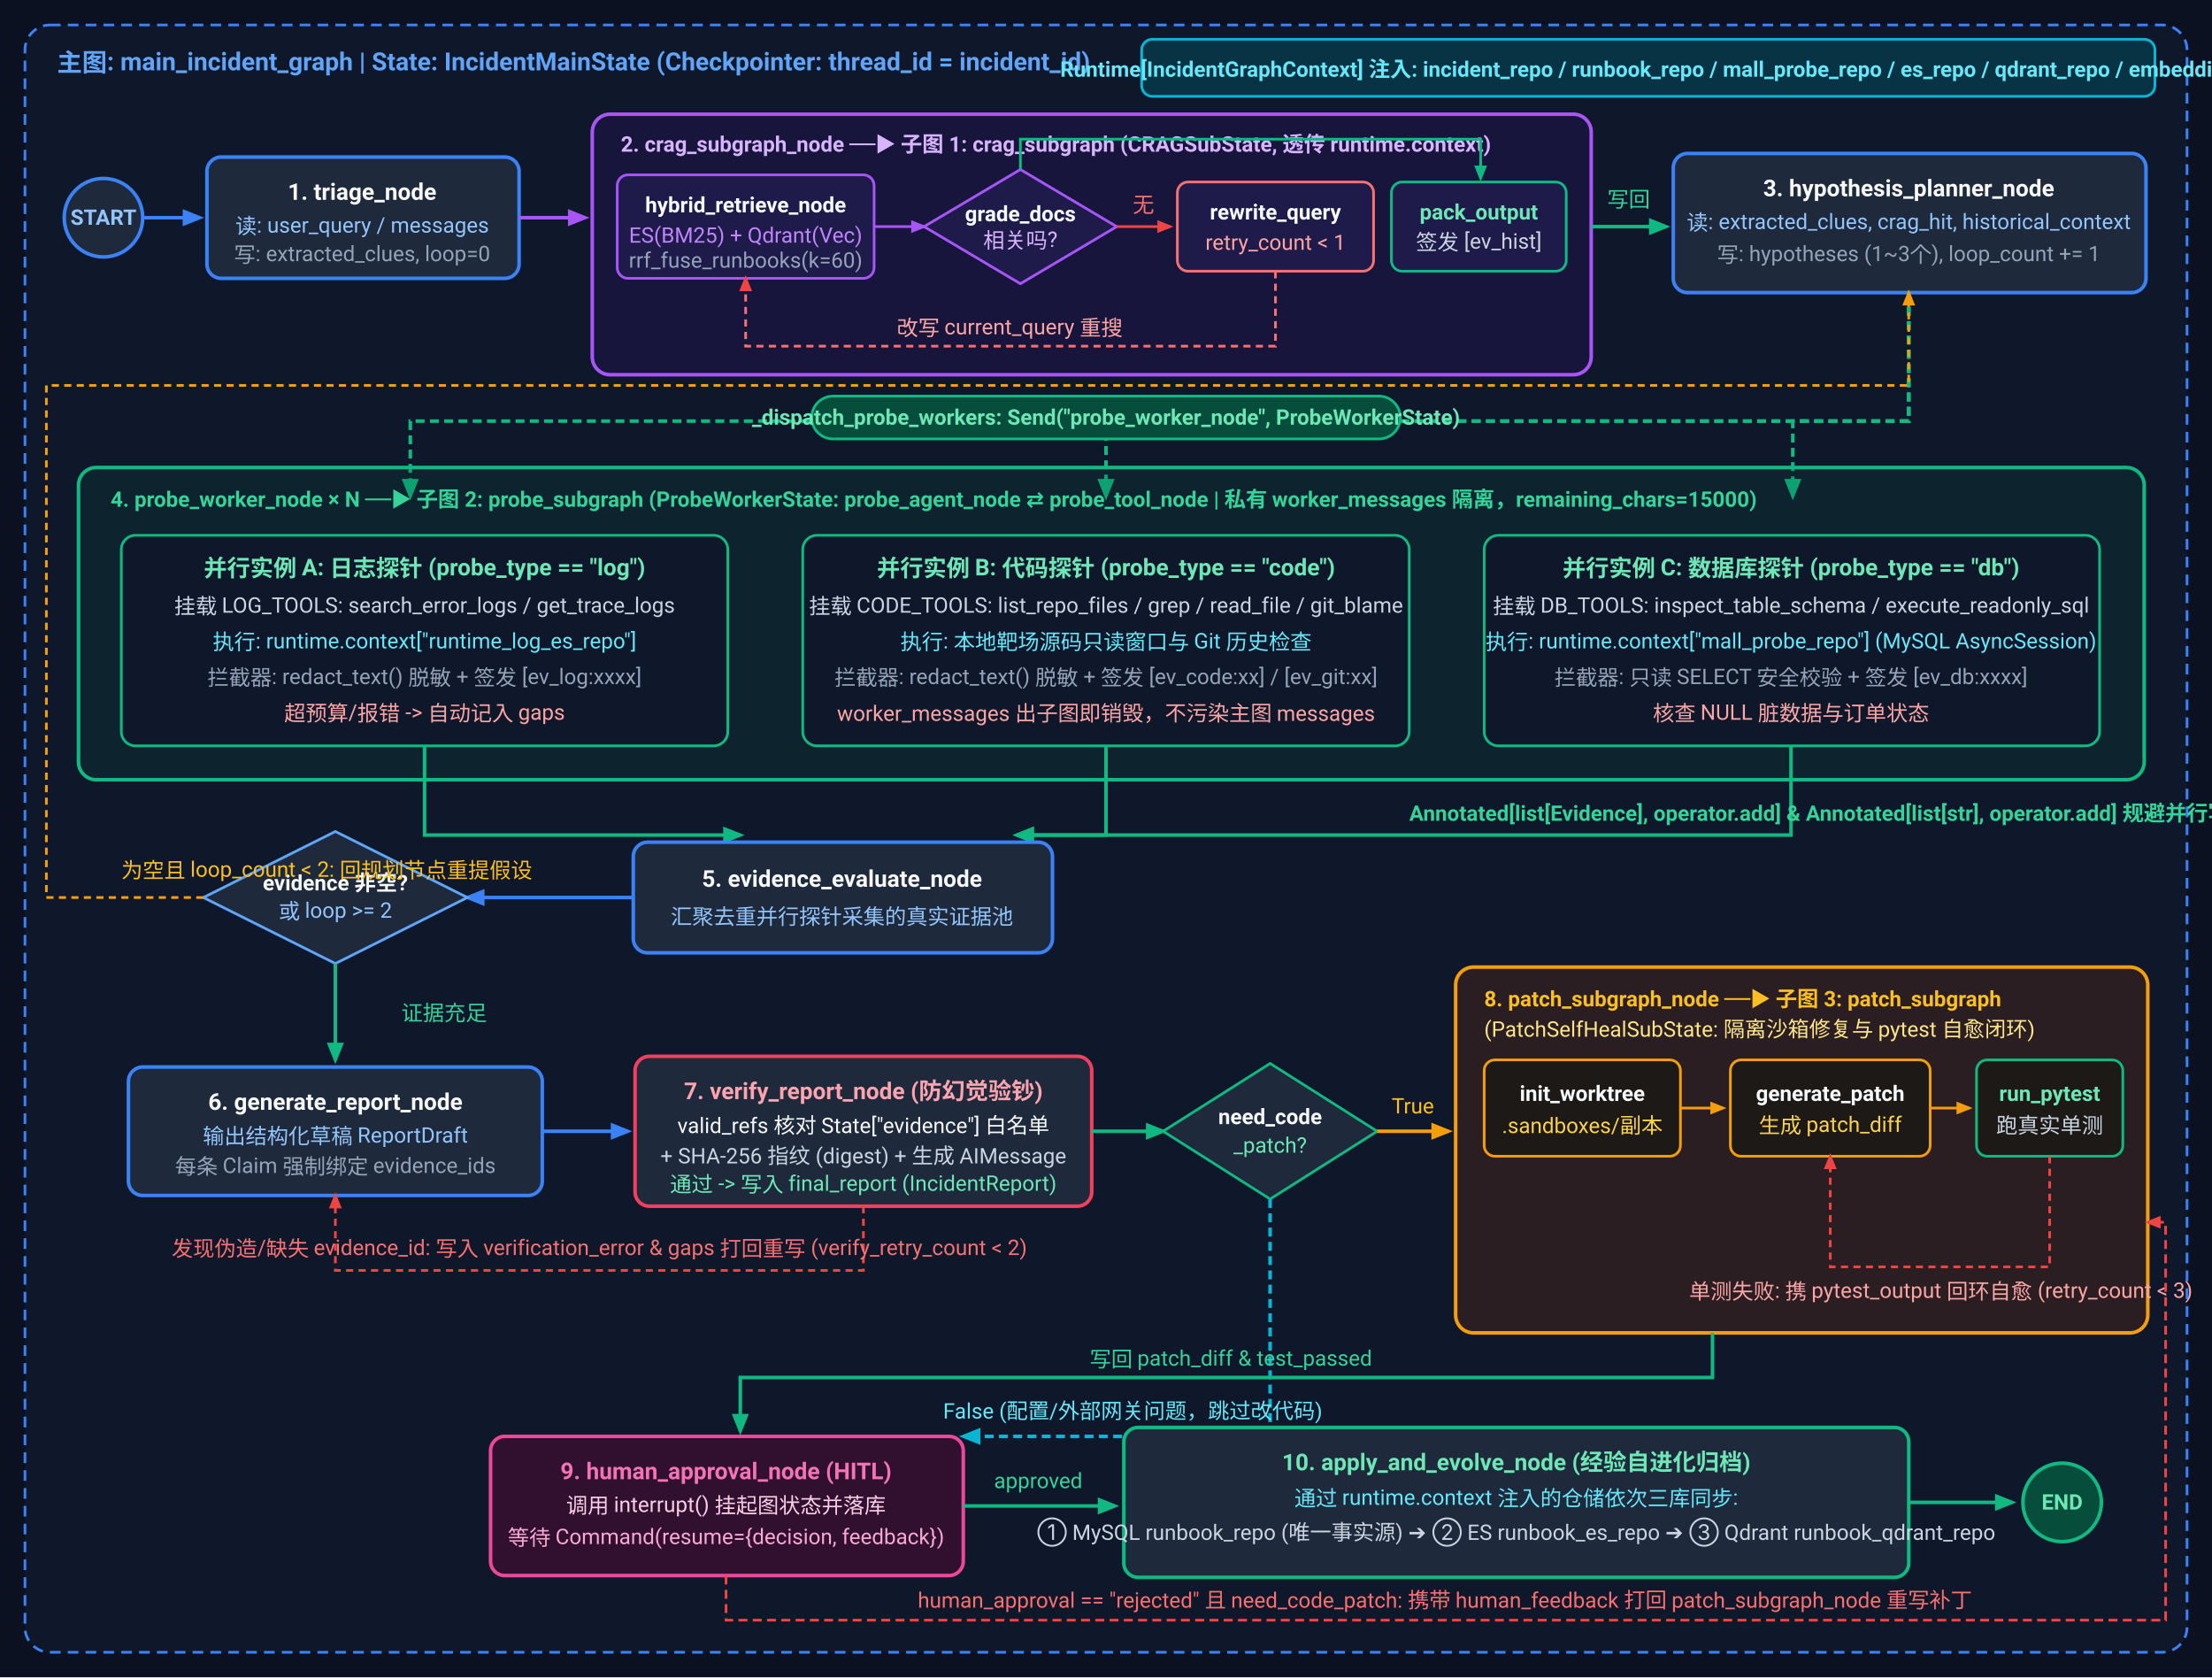
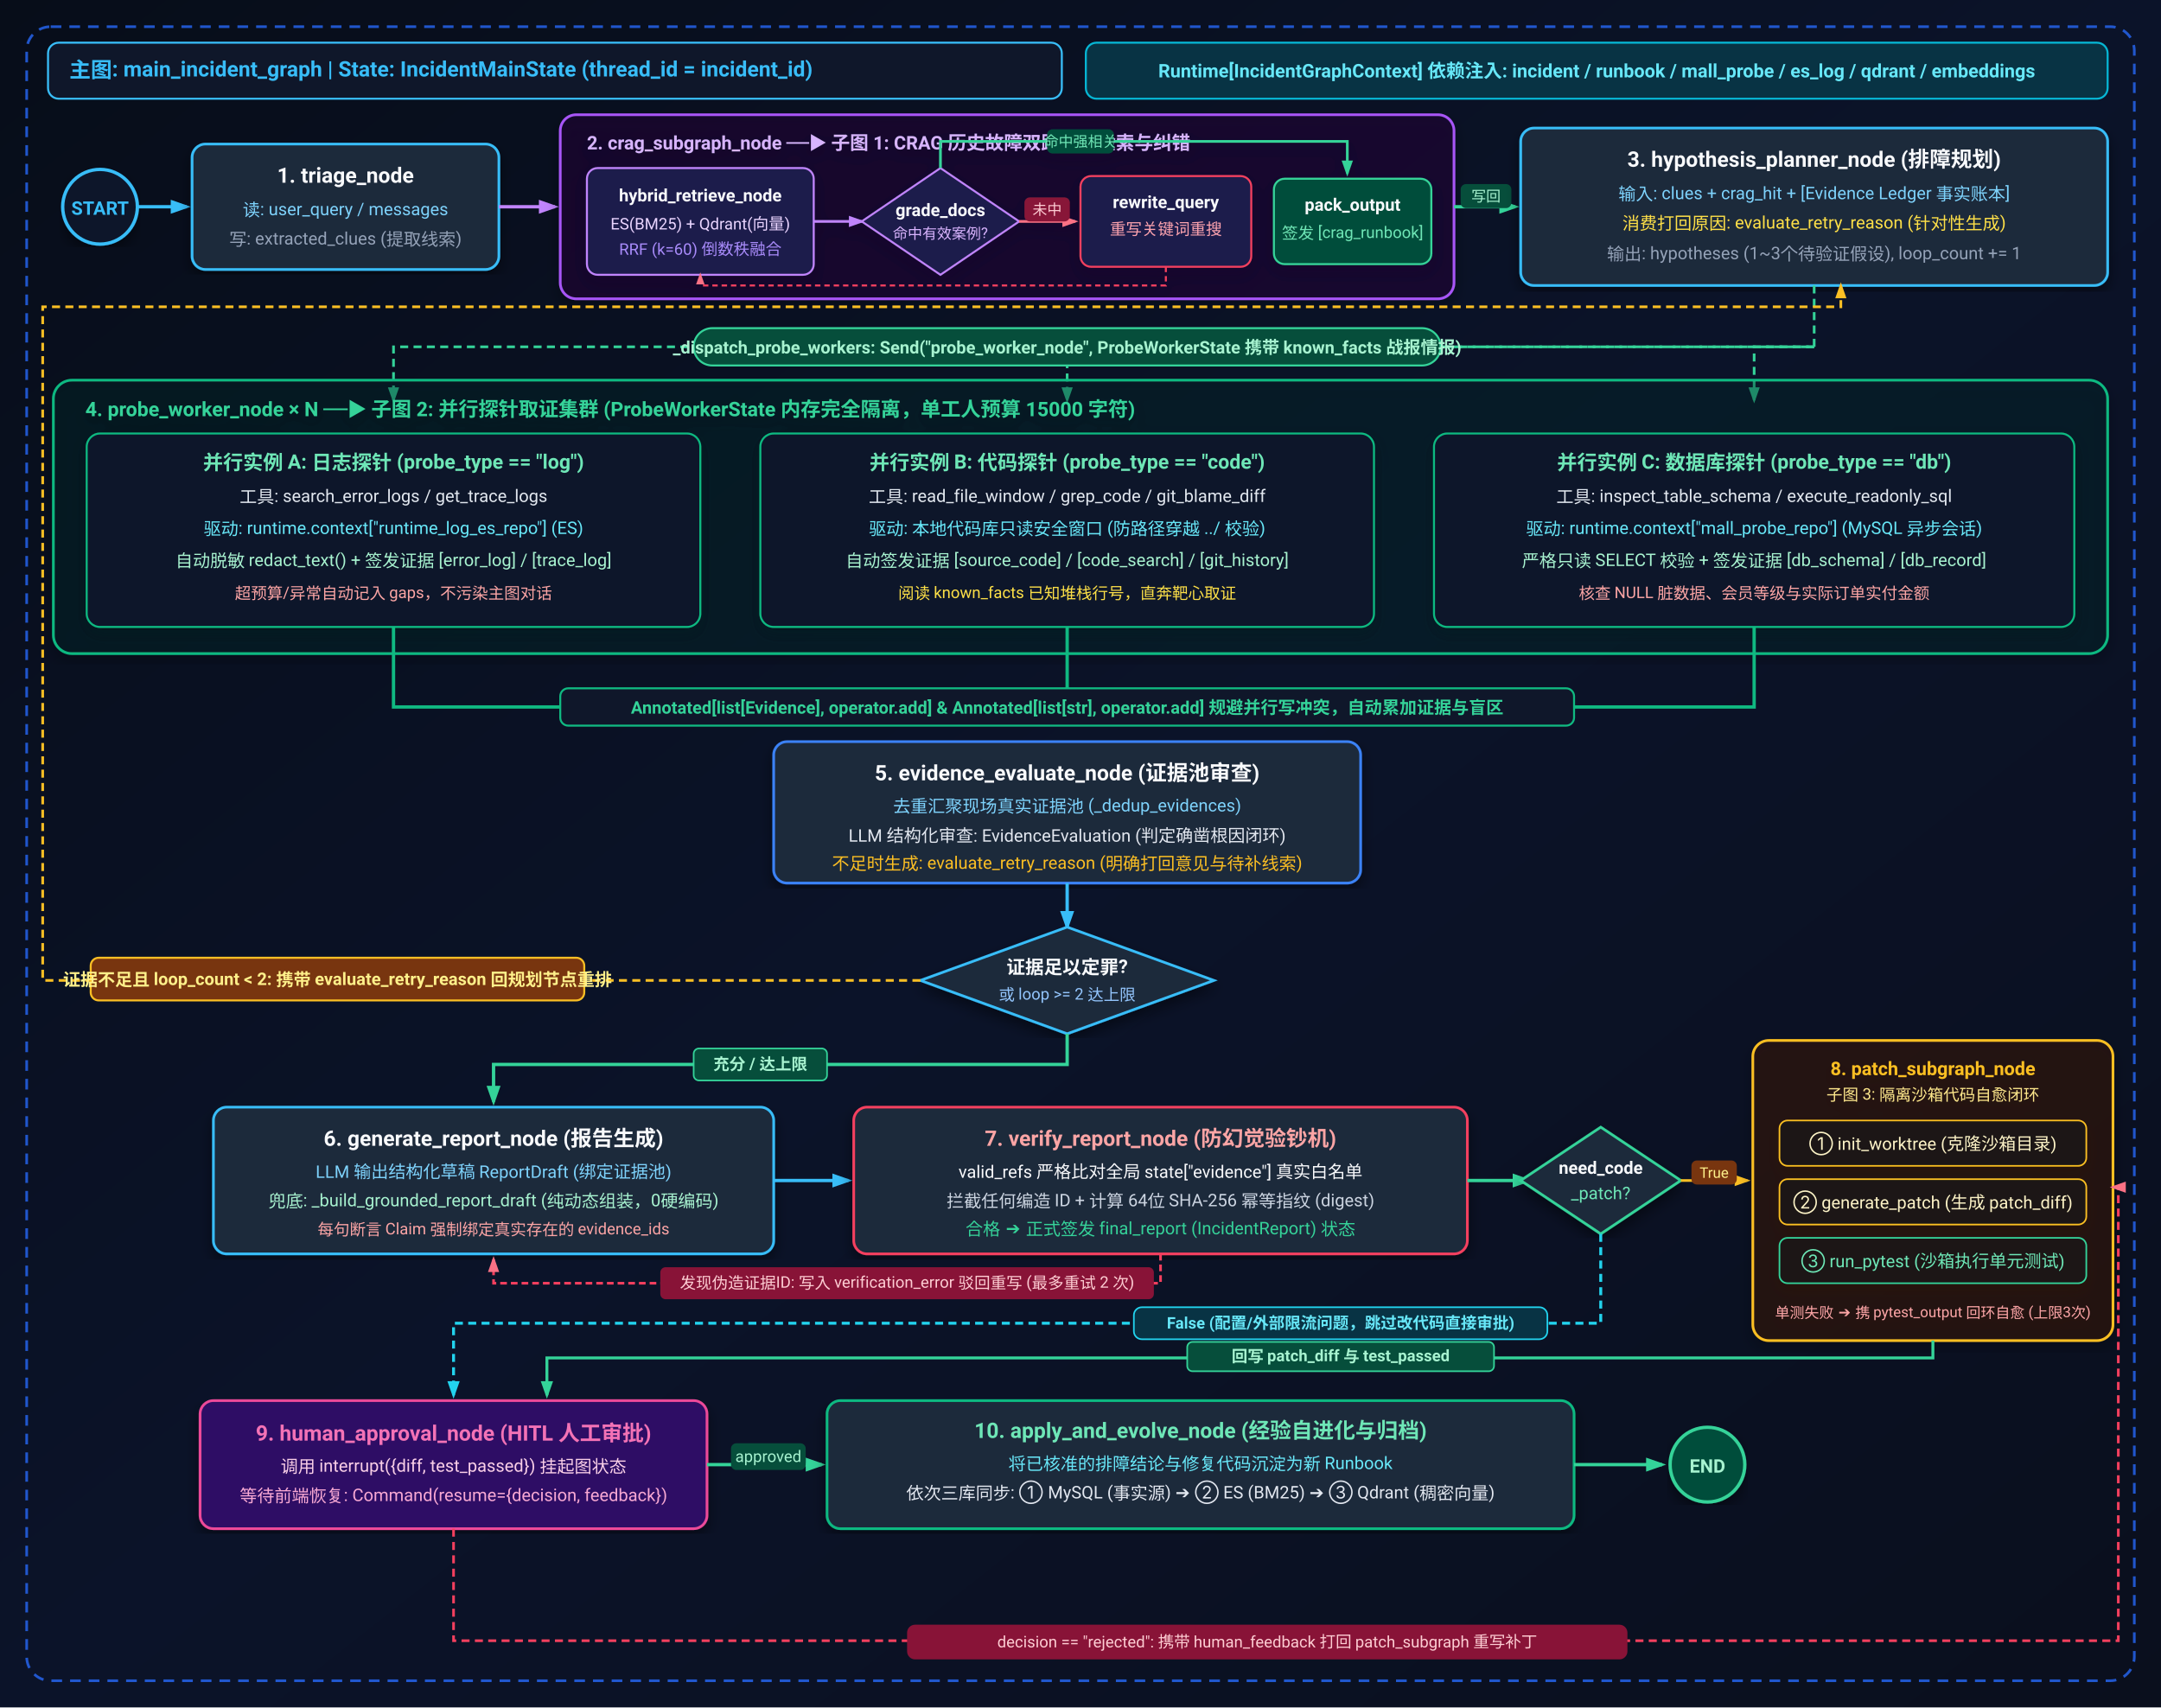
- <svg xmlns="http://www.w3.org/2000/svg" viewBox="0 0 1240 940" width="1240" height="940" font-family="system-ui, -apple-system, 'Segoe UI', Roboto, 'Microsoft YaHei', sans-serif">
+ <svg xmlns="http://www.w3.org/2000/svg" viewBox="0 0 1620 1280" width="1620" height="1280" font-family="system-ui, -apple-system, 'Segoe UI', Roboto, 'Microsoft YaHei', sans-serif">
  <defs>
-     <marker id="arrow-blue" viewBox="0 0 10 10" refX="8" refY="5" markerWidth="6" markerHeight="6" orient="auto-start-reverse">
-       <path d="M 0 1 L 10 5 L 0 9 z" fill="#3b82f6" />
-     </marker>
-     <marker id="arrow-purple" viewBox="0 0 10 10" refX="8" refY="5" markerWidth="6" markerHeight="6" orient="auto-start-reverse">
-       <path d="M 0 1 L 10 5 L 0 9 z" fill="#a855f7" />
-     </marker>
-     <marker id="arrow-green" viewBox="0 0 10 10" refX="8" refY="5" markerWidth="6" markerHeight="6" orient="auto-start-reverse">
-       <path d="M 0 1 L 10 5 L 0 9 z" fill="#10b981" />
-     </marker>
-     <marker id="arrow-amber" viewBox="0 0 10 10" refX="8" refY="5" markerWidth="6" markerHeight="6" orient="auto-start-reverse">
-       <path d="M 0 1 L 10 5 L 0 9 z" fill="#f59e0b" />
-     </marker>
-     <marker id="arrow-red" viewBox="0 0 10 10" refX="8" refY="5" markerWidth="6" markerHeight="6" orient="auto-start-reverse">
-       <path d="M 0 1 L 10 5 L 0 9 z" fill="#ef4444" />
-     </marker>
-     <marker id="arrow-cyan" viewBox="0 0 10 10" refX="8" refY="5" markerWidth="6" markerHeight="6" orient="auto-start-reverse">
-       <path d="M 0 1 L 10 5 L 0 9 z" fill="#06b6d4" />
-     </marker>
+     <linearGradient id="bg-grad" x1="0%" y1="0%" x2="100%" y2="100%">
+       <stop offset="0%" stop-color="#070d19" />
+       <stop offset="50%" stop-color="#0b1329" />
+       <stop offset="100%" stop-color="#0a0f1d" />
+     </linearGradient>
+     <marker id="arr-blue" viewBox="0 0 10 10" refX="8" refY="5" markerWidth="6" markerHeight="6" orient="auto-start-reverse">
+       <path d="M 0 1.5 L 10 5 L 0 8.5 z" fill="#38bdf8" />
+     </marker>
+     <marker id="arr-purple" viewBox="0 0 10 10" refX="8" refY="5" markerWidth="6" markerHeight="6" orient="auto-start-reverse">
+       <path d="M 0 1.5 L 10 5 L 0 8.5 z" fill="#c084fc" />
+     </marker>
+     <marker id="arr-green" viewBox="0 0 10 10" refX="8" refY="5" markerWidth="6" markerHeight="6" orient="auto-start-reverse">
+       <path d="M 0 1.5 L 10 5 L 0 8.5 z" fill="#34d399" />
+     </marker>
+     <marker id="arr-amber" viewBox="0 0 10 10" refX="8" refY="5" markerWidth="6" markerHeight="6" orient="auto-start-reverse">
+       <path d="M 0 1.5 L 10 5 L 0 8.5 z" fill="#fbbf24" />
+     </marker>
+     <marker id="arr-rose" viewBox="0 0 10 10" refX="8" refY="5" markerWidth="6" markerHeight="6" orient="auto-start-reverse">
+       <path d="M 0 1.5 L 10 5 L 0 8.5 z" fill="#fb7185" />
+     </marker>
+     <marker id="arr-cyan" viewBox="0 0 10 10" refX="8" refY="5" markerWidth="6" markerHeight="6" orient="auto-start-reverse">
+       <path d="M 0 1.5 L 10 5 L 0 8.5 z" fill="#22d3ee" />
+     </marker>
+     <filter id="card-shadow" x="-4%" y="-4%" width="108%" height="108%">
+       <feDropShadow dx="0" dy="5" stdDeviation="5" flood-color="#000000" flood-opacity="0.45" />
+     </filter>
  </defs>
-   <rect x="0" y="0" width="1240" height="940" fill="#0b1120" />
-   <rect x="14" y="14" width="1212" height="912" rx="14" fill="#0f172a" stroke="#3b82f6" stroke-width="1.5" stroke-dasharray="6 4" />
-   <text x="32" y="40" fill="#60a5fa" font-size="14" font-weight="bold">
-     主图: main_incident_graph | State: IncidentMainState (Checkpointer: thread_id = incident_id)
-   </text>
-   <rect x="640" y="22" width="568" height="32" rx="6" fill="#083344" stroke="#06b6d4" stroke-width="1.5" />
-   <text x="924" y="43" text-anchor="middle" fill="#67e8f9" font-size="12" font-weight="bold">
-     Runtime[IncidentGraphContext] 注入: incident_repo / runbook_repo / mall_probe_repo / es_repo / qdrant_repo / embedding
-   </text>
-   <circle cx="58" cy="122" r="22" fill="#1e293b" stroke="#3b82f6" stroke-width="2" />
-   <text x="58" y="126" text-anchor="middle" fill="#93c5fd" font-size="12" font-weight="bold">START</text>
-   <line x1="80" y1="122" x2="112" y2="122" stroke="#3b82f6" stroke-width="2" marker-end="url(#arrow-blue)" />
-   <rect x="116" y="88" width="175" height="68" rx="8" fill="#1e293b" stroke="#3b82f6" stroke-width="2" />
-   <text x="203" y="112" text-anchor="middle" fill="#f8fafc" font-size="13" font-weight="bold">1. triage_node</text>
-   <text x="203" y="131" text-anchor="middle" fill="#93c5fd" font-size="12">读: user_query / messages</text>
-   <text x="203" y="147" text-anchor="middle" fill="#94a3b8" font-size="12">写: extracted_clues, loop=0</text>
-   <line x1="291" y1="122" x2="328" y2="122" stroke="#a855f7" stroke-width="2" marker-end="url(#arrow-purple)" />
-   <rect x="332" y="64" width="560" height="146" rx="10" fill="#2e1065" fill-opacity="0.32" stroke="#a855f7" stroke-width="2" />
-   <text x="348" y="85" fill="#d8b4fe" font-size="12" font-weight="bold">
-     2. crag_subgraph_node ──► 子图 1: crag_subgraph (CRAGSubState, 透传 runtime.context)
-   </text>
-   <rect x="346" y="98" width="144" height="58" rx="6" fill="#1e1b4b" stroke="#a855f7" stroke-width="1.5" />
-   <text x="418" y="119" text-anchor="middle" fill="#f8fafc" font-size="12" font-weight="bold">hybrid_retrieve_node</text>
-   <text x="418" y="136" text-anchor="middle" fill="#c084fc" font-size="12">ES(BM25) + Qdrant(Vec)</text>
-   <text x="418" y="150" text-anchor="middle" fill="#94a3b8" font-size="12">rrf_fuse_runbooks(k=60)</text>
-   <line x1="490" y1="127" x2="518" y2="127" stroke="#a855f7" stroke-width="1.5" marker-end="url(#arrow-purple)" />
-   <polygon points="572,95 626,127 572,159 518,127" fill="#1e1b4b" stroke="#a855f7" stroke-width="1.5" />
-   <text x="572" y="124" text-anchor="middle" fill="#f8fafc" font-size="12" font-weight="bold">grade_docs</text>
-   <text x="572" y="139" text-anchor="middle" fill="#d8b4fe" font-size="12">相关吗?</text>
-   <line x1="626" y1="127" x2="656" y2="127" stroke="#ef4444" stroke-width="1.5" marker-end="url(#arrow-red)" />
-   <text x="641" y="119" text-anchor="middle" fill="#f87171" font-size="12">无</text>
-   <rect x="660" y="102" width="110" height="50" rx="6" fill="#1e1b4b" stroke="#f87171" stroke-width="1.5" />
-   <text x="715" y="123" text-anchor="middle" fill="#f8fafc" font-size="12" font-weight="bold">rewrite_query</text>
-   <text x="715" y="140" text-anchor="middle" fill="#fca5a5" font-size="12">retry_count &lt; 1</text>
-   <path d="M 715 152 L 715 194 L 418 194 L 418 156" fill="none" stroke="#f87171" stroke-width="1.5" stroke-dasharray="4 3" marker-end="url(#arrow-red)" />
-   <text x="566" y="188" text-anchor="middle" fill="#fca5a5" font-size="12">改写 current_query 重搜</text>
-   <path d="M 572 95 L 572 78 L 830 78 L 830 100" fill="none" stroke="#10b981" stroke-width="1.5" marker-end="url(#arrow-green)" />
-   <rect x="780" y="102" width="98" height="50" rx="6" fill="#1e1b4b" stroke="#10b981" stroke-width="1.5" />
-   <text x="829" y="123" text-anchor="middle" fill="#6ee7b7" font-size="12" font-weight="bold">pack_output</text>
-   <text x="829" y="140" text-anchor="middle" fill="#cbd5e1" font-size="12">签发 [ev_hist]</text>
-   <line x1="892" y1="127" x2="934" y2="127" stroke="#10b981" stroke-width="2" marker-end="url(#arrow-green)" />
-   <text x="913" y="116" text-anchor="middle" fill="#34d399" font-size="12">写回</text>
-   <rect x="938" y="86" width="265" height="78" rx="8" fill="#1e293b" stroke="#3b82f6" stroke-width="2" />
-   <text x="1070" y="110" text-anchor="middle" fill="#f8fafc" font-size="13" font-weight="bold">3. hypothesis_planner_node</text>
-   <text x="1070" y="129" text-anchor="middle" fill="#93c5fd" font-size="12">读: extracted_clues, crag_hit, historical_context</text>
-   <text x="1070" y="147" text-anchor="middle" fill="#94a3b8" font-size="12">写: hypotheses (1~3个), loop_count += 1</text>
-   <path d="M 1070 164 L 1070 236 L 230 236 L 230 278" fill="none" stroke="#10b981" stroke-width="2" stroke-dasharray="5 3" marker-end="url(#arrow-green)" />
-   <path d="M 1070 164 L 1070 236 L 620 236 L 620 278" fill="none" stroke="#10b981" stroke-width="2" stroke-dasharray="5 3" marker-end="url(#arrow-green)" />
-   <path d="M 1070 164 L 1070 236 L 1005 236 L 1005 278" fill="none" stroke="#10b981" stroke-width="2" stroke-dasharray="5 3" marker-end="url(#arrow-green)" />
-   <rect x="455" y="222" width="330" height="24" rx="12" fill="#064e3b" stroke="#10b981" stroke-width="1.5" />
-   <text x="620" y="238" text-anchor="middle" fill="#6ee7b7" font-size="12" font-weight="bold">
-     _dispatch_probe_workers: Send("probe_worker_node", ProbeWorkerState)
-   </text>
-   <rect x="44" y="262" width="1158" height="175" rx="10" fill="#064e3b" fill-opacity="0.22" stroke="#10b981" stroke-width="2" />
-   <text x="62" y="284" fill="#34d399" font-size="12" font-weight="bold">
-     4. probe_worker_node × N ──► 子图 2: probe_subgraph (ProbeWorkerState: probe_agent_node ⇄ probe_tool_node | 私有 worker_messages 隔离，remaining_chars=15000)
-   </text>
-   <rect x="68" y="300" width="340" height="118" rx="8" fill="#0f172a" stroke="#10b981" stroke-width="1.5" />
-   <text x="238" y="323" text-anchor="middle" fill="#6ee7b7" font-size="13" font-weight="bold">并行实例 A: 日志探针 (probe_type == "log")</text>
-   <text x="238" y="344" text-anchor="middle" fill="#cbd5e1" font-size="12">挂载 LOG_TOOLS: search_error_logs / get_trace_logs</text>
-   <text x="238" y="364" text-anchor="middle" fill="#67e8f9" font-size="12">执行: runtime.context["runtime_log_es_repo"]</text>
-   <text x="238" y="384" text-anchor="middle" fill="#94a3b8" font-size="12">拦截器: redact_text() 脱敏 + 签发 [ev_log:xxxx]</text>
-   <text x="238" y="404" text-anchor="middle" fill="#fca5a5" font-size="12">超预算/报错 -&gt; 自动记入 gaps</text>
-   <rect x="450" y="300" width="340" height="118" rx="8" fill="#0f172a" stroke="#10b981" stroke-width="1.5" />
-   <text x="620" y="323" text-anchor="middle" fill="#6ee7b7" font-size="13" font-weight="bold">并行实例 B: 代码探针 (probe_type == "code")</text>
-   <text x="620" y="344" text-anchor="middle" fill="#cbd5e1" font-size="12">挂载 CODE_TOOLS: list_repo_files / grep / read_file / git_blame</text>
-   <text x="620" y="364" text-anchor="middle" fill="#67e8f9" font-size="12">执行: 本地靶场源码只读窗口与 Git 历史检查</text>
-   <text x="620" y="384" text-anchor="middle" fill="#94a3b8" font-size="12">拦截器: redact_text() 脱敏 + 签发 [ev_code:xx] / [ev_git:xx]</text>
-   <text x="620" y="404" text-anchor="middle" fill="#fca5a5" font-size="12">worker_messages 出子图即销毁，不污染主图 messages</text>
-   <rect x="832" y="300" width="345" height="118" rx="8" fill="#0f172a" stroke="#10b981" stroke-width="1.5" />
-   <text x="1004" y="323" text-anchor="middle" fill="#6ee7b7" font-size="13" font-weight="bold">并行实例 C: 数据库探针 (probe_type == "db")</text>
-   <text x="1004" y="344" text-anchor="middle" fill="#cbd5e1" font-size="12">挂载 DB_TOOLS: inspect_table_schema / execute_readonly_sql</text>
-   <text x="1004" y="364" text-anchor="middle" fill="#67e8f9" font-size="12">执行: runtime.context["mall_probe_repo"] (MySQL AsyncSession)</text>
-   <text x="1004" y="384" text-anchor="middle" fill="#94a3b8" font-size="12">拦截器: 只读 SELECT 安全校验 + 签发 [ev_db:xxxx]</text>
-   <text x="1004" y="404" text-anchor="middle" fill="#fca5a5" font-size="12">核查 NULL 脏数据与订单状态</text>
-   <path d="M 238 418 L 238 468 L 415 468" fill="none" stroke="#10b981" stroke-width="2" marker-end="url(#arrow-green)" />
-   <path d="M 620 418 L 620 468 L 570 468" fill="none" stroke="#10b981" stroke-width="2" marker-end="url(#arrow-green)" />
-   <path d="M 1004 418 L 1004 468 L 570 468" fill="none" stroke="#10b981" stroke-width="2" marker-end="url(#arrow-green)" />
-   <text x="790" y="460" fill="#34d399" font-size="12" font-weight="bold">
-     Annotated[list[Evidence], operator.add] &amp; Annotated[list[str], operator.add] 规避并行写冲突，自动归并 evidence 与 gaps
-   </text>
-   <rect x="355" y="472" width="235" height="62" rx="8" fill="#1e293b" stroke="#3b82f6" stroke-width="2" />
-   <text x="472" y="497" text-anchor="middle" fill="#f8fafc" font-size="13" font-weight="bold">5. evidence_evaluate_node</text>
-   <text x="472" y="518" text-anchor="middle" fill="#93c5fd" font-size="12">汇聚去重并行探针采集的真实证据池</text>
-   <line x1="355" y1="503" x2="262" y2="503" stroke="#3b82f6" stroke-width="2" marker-end="url(#arrow-blue)" />
-   <polygon points="188,466 262,503 188,540 114,503" fill="#1e293b" stroke="#60a5fa" stroke-width="1.5" />
-   <text x="188" y="499" text-anchor="middle" fill="#f8fafc" font-size="12" font-weight="bold">evidence 非空?</text>
-   <text x="188" y="515" text-anchor="middle" fill="#93c5fd" font-size="12">或 loop &gt;= 2</text>
-   <path d="M 114 503 L 26 503 L 26 216 L 1070 216 L 1070 164" fill="none" stroke="#f59e0b" stroke-width="1.5" stroke-dasharray="4 3" marker-end="url(#arrow-amber)" />
-   <text x="68" y="492" fill="#fbbf24" font-size="12">为空且 loop_count &lt; 2: 回规划节点重提假设</text>
-   <line x1="188" y1="540" x2="188" y2="594" stroke="#10b981" stroke-width="2" marker-end="url(#arrow-green)" />
-   <text x="225" y="572" fill="#34d399" font-size="12">证据充足</text>
-   <rect x="72" y="598" width="232" height="72" rx="8" fill="#1e293b" stroke="#3b82f6" stroke-width="2" />
-   <text x="188" y="622" text-anchor="middle" fill="#f8fafc" font-size="13" font-weight="bold">6. generate_report_node</text>
-   <text x="188" y="641" text-anchor="middle" fill="#93c5fd" font-size="12">输出结构化草稿 ReportDraft</text>
-   <text x="188" y="658" text-anchor="middle" fill="#94a3b8" font-size="12">每条 Claim 强制绑定 evidence_ids</text>
-   <line x1="304" y1="634" x2="352" y2="634" stroke="#3b82f6" stroke-width="2" marker-end="url(#arrow-blue)" />
-   <rect x="356" y="592" width="256" height="84" rx="8" fill="#1e293b" stroke="#f43f5e" stroke-width="2" />
-   <text x="484" y="616" text-anchor="middle" fill="#fda4af" font-size="13" font-weight="bold">7. verify_report_node (防幻觉验钞)</text>
-   <text x="484" y="635" text-anchor="middle" fill="#f8fafc" font-size="12">valid_refs 核对 State["evidence"] 白名单</text>
-   <text x="484" y="652" text-anchor="middle" fill="#cbd5e1" font-size="12">+ SHA-256 指纹 (digest) + 生成 AIMessage</text>
-   <text x="484" y="668" text-anchor="middle" fill="#6ee7b7" font-size="12">通过 -&gt; 写入 final_report (IncidentReport)</text>
-   <path d="M 484 676 L 484 712 L 188 712 L 188 670" fill="none" stroke="#ef4444" stroke-width="1.5" stroke-dasharray="4 3" marker-end="url(#arrow-red)" />
-   <text x="336" y="704" text-anchor="middle" fill="#f87171" font-size="12">
-     发现伪造/缺失 evidence_id: 写入 verification_error &amp; gaps 打回重写 (verify_retry_count &lt; 2)
-   </text>
-   <line x1="612" y1="634" x2="652" y2="634" stroke="#10b981" stroke-width="2" marker-end="url(#arrow-green)" />
-   <polygon points="712,596 772,634 712,672 652,634" fill="#1e293b" stroke="#10b981" stroke-width="1.5" />
-   <text x="712" y="630" text-anchor="middle" fill="#f8fafc" font-size="12" font-weight="bold">need_code</text>
-   <text x="712" y="646" text-anchor="middle" fill="#6ee7b7" font-size="12">_patch?</text>
-   <line x1="772" y1="634" x2="812" y2="634" stroke="#f59e0b" stroke-width="2" marker-end="url(#arrow-amber)" />
-   <text x="792" y="624" text-anchor="middle" fill="#fbbf24" font-size="12">True</text>
-   <rect x="816" y="542" width="388" height="205" rx="10" fill="#78350f" fill-opacity="0.26" stroke="#f59e0b" stroke-width="2" />
-   <text x="832" y="564" fill="#fbbf24" font-size="12" font-weight="bold">
-     8. patch_subgraph_node ──► 子图 3: patch_subgraph
-   </text>
-   <text x="832" y="581" fill="#fde68a" font-size="12">
-     (PatchSelfHealSubState: 隔离沙箱修复与 pytest 自愈闭环)
-   </text>
-   <rect x="832" y="594" width="110" height="54" rx="6" fill="#1c1917" stroke="#f59e0b" stroke-width="1.5" />
-   <text x="887" y="617" text-anchor="middle" fill="#f8fafc" font-size="12" font-weight="bold">init_worktree</text>
-   <text x="887" y="635" text-anchor="middle" fill="#fcd34d" font-size="12">.sandboxes/副本</text>
-   <line x1="942" y1="621" x2="966" y2="621" stroke="#f59e0b" stroke-width="1.5" marker-end="url(#arrow-amber)" />
-   <rect x="970" y="594" width="112" height="54" rx="6" fill="#1c1917" stroke="#f59e0b" stroke-width="1.5" />
-   <text x="1026" y="617" text-anchor="middle" fill="#f8fafc" font-size="12" font-weight="bold">generate_patch</text>
-   <text x="1026" y="635" text-anchor="middle" fill="#fcd34d" font-size="12">生成 patch_diff</text>
-   <line x1="1082" y1="621" x2="1104" y2="621" stroke="#f59e0b" stroke-width="1.5" marker-end="url(#arrow-amber)" />
-   <rect x="1108" y="594" width="82" height="54" rx="6" fill="#1c1917" stroke="#10b981" stroke-width="1.5" />
-   <text x="1149" y="617" text-anchor="middle" fill="#6ee7b7" font-size="12" font-weight="bold">run_pytest</text>
-   <text x="1149" y="635" text-anchor="middle" fill="#cbd5e1" font-size="12">跑真实单测</text>
-   <path d="M 1149 648 L 1149 710 L 1026 710 L 1026 648" fill="none" stroke="#ef4444" stroke-width="1.5" stroke-dasharray="4 3" marker-end="url(#arrow-red)" />
-   <text x="1088" y="728" text-anchor="middle" fill="#fca5a5" font-size="12">
-     单测失败: 携 pytest_output 回环自愈 (retry_count &lt; 3)
-   </text>
-   <path d="M 712 672 L 712 805 L 540 805" fill="none" stroke="#06b6d4" stroke-width="2" stroke-dasharray="5 3" marker-end="url(#arrow-cyan)" />
-   <text x="635" y="795" text-anchor="middle" fill="#67e8f9" font-size="12">False (配置/外部网关问题，跳过改代码)</text>
-   <path d="M 960 747 L 960 772 L 415 772 L 415 802" fill="none" stroke="#10b981" stroke-width="2" marker-end="url(#arrow-green)" />
-   <text x="690" y="766" text-anchor="middle" fill="#34d399" font-size="12">写回 patch_diff &amp; test_passed</text>
-   <rect x="275" y="805" width="265" height="78" rx="8" fill="#31102f" stroke="#ec4899" stroke-width="2" />
-   <text x="407" y="829" text-anchor="middle" fill="#f472b6" font-size="13" font-weight="bold">9. human_approval_node (HITL)</text>
-   <text x="407" y="848" text-anchor="middle" fill="#fbcfe8" font-size="12">调用 interrupt() 挂起图状态并落库</text>
-   <text x="407" y="866" text-anchor="middle" fill="#f9a8d4" font-size="12">等待 Command(resume={decision, feedback})</text>
-   <path d="M 407 883 L 407 908 L 1214 908 L 1214 685 L 1204 685" fill="none" stroke="#ef4444" stroke-width="1.5" stroke-dasharray="5 3" marker-end="url(#arrow-red)" />
-   <text x="810" y="901" text-anchor="middle" fill="#f87171" font-size="12">
-     human_approval == "rejected" 且 need_code_patch: 携带 human_feedback 打回 patch_subgraph_node 重写补丁
-   </text>
-   <line x1="540" y1="844" x2="625" y2="844" stroke="#10b981" stroke-width="2" marker-end="url(#arrow-green)" />
-   <text x="582" y="834" text-anchor="middle" fill="#34d399" font-size="12">approved</text>
-   <rect x="630" y="800" width="440" height="84" rx="8" fill="#1e293b" stroke="#10b981" stroke-width="2" />
-   <text x="850" y="824" text-anchor="middle" fill="#6ee7b7" font-size="13" font-weight="bold">10. apply_and_evolve_node (经验自进化归档)</text>
-   <text x="850" y="844" text-anchor="middle" fill="#67e8f9" font-size="12">通过 runtime.context 注入的仓储依次三库同步:</text>
-   <text x="850" y="863" text-anchor="middle" fill="#cbd5e1" font-size="12">① MySQL runbook_repo (唯一事实源) ➔ ② ES runbook_es_repo ➔ ③ Qdrant runbook_qdrant_repo</text>
-   <line x1="1070" y1="842" x2="1128" y2="842" stroke="#10b981" stroke-width="2" marker-end="url(#arrow-green)" />
-   <circle cx="1156" cy="842" r="22" fill="#064e3b" stroke="#10b981" stroke-width="2" />
-   <text x="1156" y="846" text-anchor="middle" fill="#6ee7b7" font-size="12" font-weight="bold">END</text>
+   <rect x="0" y="0" width="1620" height="1280" fill="url(#bg-grad)" />
+   <rect x="20" y="20" width="1580" height="1240" rx="18" fill="none" stroke="#2563eb" stroke-width="2" stroke-dasharray="8 6" opacity="0.85" />
+   <rect x="36" y="32" width="760" height="42" rx="8" fill="#0f172a" stroke="#38bdf8" stroke-width="1.5" />
+   <text x="52" y="58" fill="#38bdf8" font-size="16" font-weight="bold">
+     主图: main_incident_graph | State: IncidentMainState (thread_id = incident_id)
+   </text>
+   <rect x="814" y="32" width="766" height="42" rx="8" fill="#083344" stroke="#06b6d4" stroke-width="1.5" />
+   <text x="1197" y="58" text-anchor="middle" fill="#67e8f9" font-size="14" font-weight="bold">
+     Runtime[IncidentGraphContext] 依赖注入: incident / runbook / mall_probe / es_log / qdrant / embeddings
+   </text>
+   <circle cx="75" cy="155" r="28" fill="#0f172a" stroke="#38bdf8" stroke-width="2.5" filter="url(#card-shadow)" />
+   <text x="75" y="161" text-anchor="middle" fill="#38bdf8" font-size="14" font-weight="bold">START</text>
+   <line x1="103" y1="155" x2="140" y2="155" stroke="#38bdf8" stroke-width="2.5" marker-end="url(#arr-blue)" />
+   <g filter="url(#card-shadow)">
+     <rect x="144" y="108" width="230" height="94" rx="10" fill="#1e293b" stroke="#38bdf8" stroke-width="2" />
+     <text x="259" y="137" text-anchor="middle" fill="#f8fafc" font-size="16" font-weight="bold">1. triage_node</text>
+     <text x="259" y="162" text-anchor="middle" fill="#7dd3fc" font-size="13">读: user_query / messages</text>
+     <text x="259" y="184" text-anchor="middle" fill="#94a3b8" font-size="13">写: extracted_clues (提取线索)</text>
+   </g>
+   <line x1="374" y1="155" x2="416" y2="155" stroke="#c084fc" stroke-width="2.5" marker-end="url(#arr-purple)" />
+   <g filter="url(#card-shadow)">
+     <rect x="420" y="86" width="670" height="138" rx="12" fill="#24103f" fill-opacity="0.45" stroke="#a855f7" stroke-width="2" />
+     <text x="440" y="112" fill="#d8b4fe" font-size="14" font-weight="bold">
+       2. crag_subgraph_node ──► 子图 1: CRAG 历史故障双路混合检索与纠错
+     </text>
+     <rect x="440" y="126" width="170" height="80" rx="8" fill="#1e1b4b" stroke="#c084fc" stroke-width="1.5" />
+     <text x="525" y="151" text-anchor="middle" fill="#f8fafc" font-size="13" font-weight="bold">hybrid_retrieve_node</text>
+     <text x="525" y="172" text-anchor="middle" fill="#e9d5ff" font-size="12">ES(BM25) + Qdrant(向量)</text>
+     <text x="525" y="191" text-anchor="middle" fill="#a78bfa" font-size="12">RRF (k=60) 倒数秩融合</text>
+     <line x1="610" y1="166" x2="646" y2="166" stroke="#c084fc" stroke-width="2" marker-end="url(#arr-purple)" />
+     <polygon points="705,126 764,166 705,206 646,166" fill="#1e1b4b" stroke="#c084fc" stroke-width="1.5" />
+     <text x="705" y="162" text-anchor="middle" fill="#f8fafc" font-size="13" font-weight="bold">grade_docs</text>
+     <text x="705" y="179" text-anchor="middle" fill="#d8b4fe" font-size="11">命中有效案例?</text>
+     <line x1="764" y1="166" x2="806" y2="166" stroke="#fb7185" stroke-width="2" marker-end="url(#arr-rose)" />
+     <rect x="768" y="148" width="34" height="18" rx="4" fill="#881337" />
+     <text x="785" y="161" text-anchor="middle" fill="#fecdd3" font-size="11">未中</text>
+     <rect x="810" y="132" width="128" height="68" rx="8" fill="#1e1b4b" stroke="#f43f5e" stroke-width="1.5" />
+     <text x="874" y="156" text-anchor="middle" fill="#f8fafc" font-size="13" font-weight="bold">rewrite_query</text>
+     <text x="874" y="176" text-anchor="middle" fill="#fda4af" font-size="12">重写关键词重搜</text>
+     <path d="M 874 200 L 874 214 L 525 214 L 525 206" fill="none" stroke="#f43f5e" stroke-width="1.5" stroke-dasharray="4 3" marker-end="url(#arr-rose)" />
+     <path d="M 705 126 L 705 106 L 1010 106 L 1010 130" fill="none" stroke="#34d399" stroke-width="2" marker-end="url(#arr-green)" />
+     <rect x="785" y="97" width="50" height="18" rx="4" fill="#064e3b" />
+     <text x="810" y="110" text-anchor="middle" fill="#6ee7b7" font-size="11">命中强相关</text>
+     <rect x="955" y="134" width="118" height="64" rx="8" fill="#064e3b" stroke="#34d399" stroke-width="1.5" />
+     <text x="1014" y="158" text-anchor="middle" fill="#f8fafc" font-size="13" font-weight="bold">pack_output</text>
+     <text x="1014" y="179" text-anchor="middle" fill="#6ee7b7" font-size="12">签发 [crag_runbook]</text>
+   </g>
+   <line x1="1090" y1="155" x2="1136" y2="155" stroke="#34d399" stroke-width="2.5" marker-end="url(#arr-green)" />
+   <rect x="1095" y="138" width="38" height="18" rx="4" fill="#064e3b" />
+   <text x="1114" y="151" text-anchor="middle" fill="#a7f3d0" font-size="11">写回</text>
+   <g filter="url(#card-shadow)">
+     <rect x="1140" y="96" width="440" height="118" rx="10" fill="#1e293b" stroke="#38bdf8" stroke-width="2" />
+     <text x="1360" y="125" text-anchor="middle" fill="#f8fafc" font-size="16" font-weight="bold">3. hypothesis_planner_node (排障规划)</text>
+     <text x="1360" y="150" text-anchor="middle" fill="#7dd3fc" font-size="13">输入: clues + crag_hit + [Evidence Ledger 事实账本]</text>
+     <text x="1360" y="172" text-anchor="middle" fill="#fde047" font-size="13">消费打回原因: evaluate_retry_reason (针对性生成)</text>
+     <text x="1360" y="195" text-anchor="middle" fill="#94a3b8" font-size="13">输出: hypotheses (1~3个待验证假设), loop_count += 1</text>
+   </g>
+   <path d="M 1360 214 L 1360 260 L 295 260 L 295 300" fill="none" stroke="#34d399" stroke-width="2" stroke-dasharray="6 4" marker-end="url(#arr-green)" />
+   <path d="M 1360 260 L 800 260 L 800 300" fill="none" stroke="#34d399" stroke-width="2" stroke-dasharray="6 4" marker-end="url(#arr-green)" />
+   <path d="M 1360 260 L 1315 260 L 1315 300" fill="none" stroke="#34d399" stroke-width="2" stroke-dasharray="6 4" marker-end="url(#arr-green)" />
+   <rect x="520" y="246" width="560" height="28" rx="14" fill="#064e3b" stroke="#34d399" stroke-width="1.5" />
+   <text x="800" y="265" text-anchor="middle" fill="#a7f3d0" font-size="13" font-weight="bold">
+     _dispatch_probe_workers: Send("probe_worker_node", ProbeWorkerState 携带 known_facts 战报情报)
+   </text>
+   <g filter="url(#card-shadow)">
+     <rect x="40" y="285" width="1540" height="205" rx="14" fill="#042f2e" fill-opacity="0.32" stroke="#10b981" stroke-width="2" />
+     <text x="64" y="312" fill="#34d399" font-size="15" font-weight="bold">
+       4. probe_worker_node × N ──► 子图 2: 并行探针取证集群 (ProbeWorkerState 内存完全隔离，单工人预算 15000 字符)
+     </text>
+     <rect x="65" y="325" width="460" height="145" rx="10" fill="#0f172a" stroke="#10b981" stroke-width="1.5" />
+     <text x="295" y="352" text-anchor="middle" fill="#6ee7b7" font-size="15" font-weight="bold">并行实例 A: 日志探针 (probe_type == "log")</text>
+     <text x="295" y="377" text-anchor="middle" fill="#e2e8f0" font-size="13">工具: search_error_logs / get_trace_logs</text>
+     <text x="295" y="401" text-anchor="middle" fill="#67e8f9" font-size="13">驱动: runtime.context["runtime_log_es_repo"] (ES)</text>
+     <text x="295" y="425" text-anchor="middle" fill="#a7f3d0" font-size="13">自动脱敏 redact_text() + 签发证据 [error_log] / [trace_log]</text>
+     <text x="295" y="449" text-anchor="middle" fill="#fca5a5" font-size="12">超预算/异常自动记入 gaps，不污染主图对话</text>
+     <rect x="570" y="325" width="460" height="145" rx="10" fill="#0f172a" stroke="#10b981" stroke-width="1.5" />
+     <text x="800" y="352" text-anchor="middle" fill="#6ee7b7" font-size="15" font-weight="bold">并行实例 B: 代码探针 (probe_type == "code")</text>
+     <text x="800" y="377" text-anchor="middle" fill="#e2e8f0" font-size="13">工具: read_file_window / grep_code / git_blame_diff</text>
+     <text x="800" y="401" text-anchor="middle" fill="#67e8f9" font-size="13">驱动: 本地代码库只读安全窗口 (防路径穿越 ../ 校验)</text>
+     <text x="800" y="425" text-anchor="middle" fill="#a7f3d0" font-size="13">自动签发证据 [source_code] / [code_search] / [git_history]</text>
+     <text x="800" y="449" text-anchor="middle" fill="#fde047" font-size="12">阅读 known_facts 已知堆栈行号，直奔靶心取证</text>
+     <rect x="1075" y="325" width="480" height="145" rx="10" fill="#0f172a" stroke="#10b981" stroke-width="1.5" />
+     <text x="1315" y="352" text-anchor="middle" fill="#6ee7b7" font-size="15" font-weight="bold">并行实例 C: 数据库探针 (probe_type == "db")</text>
+     <text x="1315" y="377" text-anchor="middle" fill="#e2e8f0" font-size="13">工具: inspect_table_schema / execute_readonly_sql</text>
+     <text x="1315" y="401" text-anchor="middle" fill="#67e8f9" font-size="13">驱动: runtime.context["mall_probe_repo"] (MySQL 异步会话)</text>
+     <text x="1315" y="425" text-anchor="middle" fill="#a7f3d0" font-size="13">严格只读 SELECT 校验 + 签发证据 [db_schema] / [db_record]</text>
+     <text x="1315" y="449" text-anchor="middle" fill="#fca5a5" font-size="12">核查 NULL 脏数据、会员等级与实际订单实付金额</text>
+   </g>
+   <path d="M 295 470 L 295 530 L 670 530" fill="none" stroke="#10b981" stroke-width="2.5" marker-end="url(#arr-green)" />
+   <path d="M 800 470 L 800 530" fill="none" stroke="#10b981" stroke-width="2.5" />
+   <path d="M 1315 470 L 1315 530 L 930 530" fill="none" stroke="#10b981" stroke-width="2.5" marker-end="url(#arr-green)" />
+   <rect x="420" y="516" width="760" height="28" rx="6" fill="#0f172a" stroke="#10b981" stroke-width="1.5" />
+   <text x="800" y="535" text-anchor="middle" fill="#34d399" font-size="13" font-weight="bold">
+     Annotated[list[Evidence], operator.add] &amp; Annotated[list[str], operator.add] 规避并行写冲突，自动累加证据与盲区
+   </text>
+   <g filter="url(#card-shadow)">
+     <rect x="580" y="556" width="440" height="106" rx="10" fill="#1e293b" stroke="#3b82f6" stroke-width="2" />
+     <text x="800" y="585" text-anchor="middle" fill="#f8fafc" font-size="16" font-weight="bold">5. evidence_evaluate_node (证据池审查)</text>
+     <text x="800" y="609" text-anchor="middle" fill="#7dd3fc" font-size="13">去重汇聚现场真实证据池 (_dedup_evidences)</text>
+     <text x="800" y="631" text-anchor="middle" fill="#e2e8f0" font-size="13">LLM 结构化审查: EvidenceEvaluation (判定确凿根因闭环)</text>
+     <text x="800" y="652" text-anchor="middle" fill="#fbbf24" font-size="13">不足时生成: evaluate_retry_reason (明确打回意见与待补线索)</text>
+   </g>
+   <line x1="800" y1="662" x2="800" y2="695" stroke="#38bdf8" stroke-width="2.5" marker-end="url(#arr-blue)" />
+   <polygon points="800,695 910,735 800,775 690,735" fill="#1e293b" stroke="#38bdf8" stroke-width="2" filter="url(#card-shadow)" />
+   <text x="800" y="730" text-anchor="middle" fill="#f8fafc" font-size="14" font-weight="bold">证据足以定罪?</text>
+   <text x="800" y="750" text-anchor="middle" fill="#93c5fd" font-size="12">或 loop &gt;= 2 达上限</text>
+   <path d="M 690 735 L 32 735 L 32 230 L 1380 230 L 1380 214" fill="none" stroke="#fbbf24" stroke-width="2" stroke-dasharray="6 4" marker-end="url(#arr-amber)" />
+   <rect x="68" y="718" width="370" height="32" rx="6" fill="#78350f" stroke="#fbbf24" stroke-width="1.5" />
+   <text x="253" y="739" text-anchor="middle" fill="#fef08a" font-size="13" font-weight="bold">
+     证据不足且 loop_count &lt; 2: 携带 evaluate_retry_reason 回规划节点重排
+   </text>
+   <path d="M 800 775 L 800 798 L 370 798 L 370 826" fill="none" stroke="#34d399" stroke-width="2.5" marker-end="url(#arr-green)" />
+   <rect x="520" y="786" width="100" height="24" rx="4" fill="#064e3b" stroke="#34d399" stroke-width="1.2" />
+   <text x="570" y="802" text-anchor="middle" fill="#a7f3d0" font-size="12" font-weight="bold">充分 / 达上限</text>
+   <g filter="url(#card-shadow)">
+     <rect x="160" y="830" width="420" height="110" rx="10" fill="#1e293b" stroke="#38bdf8" stroke-width="2" />
+     <text x="370" y="859" text-anchor="middle" fill="#f8fafc" font-size="16" font-weight="bold">6. generate_report_node (报告生成)</text>
+     <text x="370" y="883" text-anchor="middle" fill="#7dd3fc" font-size="13">LLM 输出结构化草稿 ReportDraft (绑定证据池)</text>
+     <text x="370" y="905" text-anchor="middle" fill="#a7f3d0" font-size="13">兜底: _build_grounded_report_draft (纯动态组装，0硬编码)</text>
+     <text x="370" y="926" text-anchor="middle" fill="#fca5a5" font-size="12">每句断言 Claim 强制绑定真实存在的 evidence_ids</text>
+   </g>
+   <line x1="580" y1="885" x2="636" y2="885" stroke="#38bdf8" stroke-width="2.5" marker-end="url(#arr-blue)" />
+   <g filter="url(#card-shadow)">
+     <rect x="640" y="830" width="460" height="110" rx="10" fill="#1e293b" stroke="#f43f5e" stroke-width="2" />
+     <text x="870" y="859" text-anchor="middle" fill="#fca5a5" font-size="16" font-weight="bold">7. verify_report_node (防幻觉验钞机)</text>
+     <text x="870" y="883" text-anchor="middle" fill="#f8fafc" font-size="13">valid_refs 严格比对全局 state["evidence"] 真实白名单</text>
+     <text x="870" y="905" text-anchor="middle" fill="#cbd5e1" font-size="13">拦截任何编造 ID + 计算 64位 SHA-256 幂等指纹 (digest)</text>
+     <text x="870" y="926" text-anchor="middle" fill="#34d399" font-size="13">合格 ➔ 正式签发 final_report (IncidentReport) 状态</text>
+   </g>
+   <path d="M 870 940 L 870 962 L 370 962 L 370 944" fill="none" stroke="#f43f5e" stroke-width="2" stroke-dasharray="5 3" marker-end="url(#arr-rose)" />
+   <rect x="495" y="950" width="370" height="24" rx="4" fill="#881337" />
+   <text x="680" y="966" text-anchor="middle" fill="#fecdd3" font-size="12">
+     发现伪造证据ID: 写入 verification_error 驳回重写 (最多重试 2 次)
+   </text>
+   <line x1="1100" y1="885" x2="1146" y2="885" stroke="#34d399" stroke-width="2.5" marker-end="url(#arr-green)" />
+   <polygon points="1200,845 1260,885 1200,925 1140,885" fill="#1e293b" stroke="#34d399" stroke-width="2" filter="url(#card-shadow)" />
+   <text x="1200" y="880" text-anchor="middle" fill="#f8fafc" font-size="13" font-weight="bold">need_code</text>
+   <text x="1200" y="899" text-anchor="middle" fill="#6ee7b7" font-size="13">_patch?</text>
+   <line x1="1260" y1="885" x2="1310" y2="885" stroke="#fbbf24" stroke-width="2" marker-end="url(#arr-amber)" />
+   <rect x="1268" y="870" width="34" height="18" rx="4" fill="#78350f" />
+   <text x="1285" y="883" text-anchor="middle" fill="#fef08a" font-size="11">True</text>
+   <g filter="url(#card-shadow)">
+     <rect x="1314" y="780" width="270" height="225" rx="12" fill="#451a03" fill-opacity="0.38" stroke="#fbbf24" stroke-width="2" />
+     <text x="1449" y="806" text-anchor="middle" fill="#fbbf24" font-size="14" font-weight="bold">
+       8. patch_subgraph_node
+     </text>
+     <text x="1449" y="825" text-anchor="middle" fill="#fde68a" font-size="12">
+       子图 3: 隔离沙箱代码自愈闭环
+     </text>
+     <rect x="1334" y="840" width="230" height="34" rx="6" fill="#1c1917" stroke="#fbbf24" stroke-width="1.2" />
+     <text x="1449" y="862" text-anchor="middle" fill="#fef3c7" font-size="13">① init_worktree (克隆沙箱目录)</text>
+     <rect x="1334" y="884" width="230" height="34" rx="6" fill="#1c1917" stroke="#fbbf24" stroke-width="1.2" />
+     <text x="1449" y="906" text-anchor="middle" fill="#fef3c7" font-size="13">② generate_patch (生成 patch_diff)</text>
+     <rect x="1334" y="928" width="230" height="34" rx="6" fill="#1c1917" stroke="#34d399" stroke-width="1.2" />
+     <text x="1449" y="950" text-anchor="middle" fill="#6ee7b7" font-size="13">③ run_pytest (沙箱执行单元测试)</text>
+     <text x="1449" y="988" text-anchor="middle" fill="#fca5a5" font-size="11">单测失败 ➔ 携 pytest_output 回环自愈 (上限3次)</text>
+   </g>
+   <path d="M 1200 925 L 1200 992 L 340 992 L 340 1046" fill="none" stroke="#22d3ee" stroke-width="2.2" stroke-dasharray="6 4" marker-end="url(#arr-cyan)" />
+   <rect x="850" y="980" width="310" height="24" rx="6" fill="#083344" stroke="#22d3ee" stroke-width="1.2" />
+   <text x="1005" y="996" text-anchor="middle" fill="#67e8f9" font-size="12" font-weight="bold">
+     False (配置/外部限流问题，跳过改代码直接审批)
+   </text>
+   <path d="M 1449 1005 L 1449 1018 L 410 1018 L 410 1046" fill="none" stroke="#34d399" stroke-width="2.2" marker-end="url(#arr-green)" />
+   <rect x="890" y="1006" width="230" height="22" rx="4" fill="#064e3b" stroke="#34d399" stroke-width="1.2" />
+   <text x="1005" y="1021" text-anchor="middle" fill="#a7f3d0" font-size="12" font-weight="bold">
+     回写 patch_diff 与 test_passed
+   </text>
+   <g filter="url(#card-shadow)">
+     <rect x="150" y="1050" width="380" height="96" rx="10" fill="#2e1065" stroke="#ec4899" stroke-width="2" />
+     <text x="340" y="1080" text-anchor="middle" fill="#f472b6" font-size="16" font-weight="bold">9. human_approval_node (HITL 人工审批)</text>
+     <text x="340" y="1104" text-anchor="middle" fill="#fbcfe8" font-size="13">调用 interrupt({diff, test_passed}) 挂起图状态</text>
+     <text x="340" y="1126" text-anchor="middle" fill="#f9a8d4" font-size="13">等待前端恢复: Command(resume={decision, feedback})</text>
+   </g>
+   <line x1="530" y1="1098" x2="616" y2="1098" stroke="#34d399" stroke-width="2.5" marker-end="url(#arr-green)" />
+   <rect x="548" y="1082" width="56" height="20" rx="4" fill="#064e3b" />
+   <text x="576" y="1096" text-anchor="middle" fill="#a7f3d0" font-size="12">approved</text>
+   <g filter="url(#card-shadow)">
+     <rect x="620" y="1050" width="560" height="96" rx="10" fill="#1e293b" stroke="#10b981" stroke-width="2" />
+     <text x="900" y="1078" text-anchor="middle" fill="#6ee7b7" font-size="16" font-weight="bold">10. apply_and_evolve_node (经验自进化与归档)</text>
+     <text x="900" y="1102" text-anchor="middle" fill="#67e8f9" font-size="13">将已核准的排障结论与修复代码沉淀为新 Runbook</text>
+     <text x="900" y="1124" text-anchor="middle" fill="#e2e8f0" font-size="13">依次三库同步: ① MySQL (事实源) ➔ ② ES (BM25) ➔ ③ Qdrant (稠密向量)</text>
+   </g>
+   <line x1="1180" y1="1098" x2="1246" y2="1098" stroke="#34d399" stroke-width="2.5" marker-end="url(#arr-green)" />
+   <circle cx="1280" cy="1098" r="28" fill="#064e3b" stroke="#34d399" stroke-width="2.5" filter="url(#card-shadow)" />
+   <text x="1280" y="1104" text-anchor="middle" fill="#a7f3d0" font-size="14" font-weight="bold">END</text>
+   <path d="M 340 1146 L 340 1230 L 1588 1230 L 1588 890 L 1584 890" fill="none" stroke="#f43f5e" stroke-width="2" stroke-dasharray="6 4" marker-end="url(#arr-rose)" />
+   <rect x="680" y="1218" width="540" height="26" rx="6" fill="#881337" />
+   <text x="950" y="1235" text-anchor="middle" fill="#fecdd3" font-size="12">
+     decision == "rejected": 携带 human_feedback 打回 patch_subgraph 重写补丁
+   </text>
</svg>
